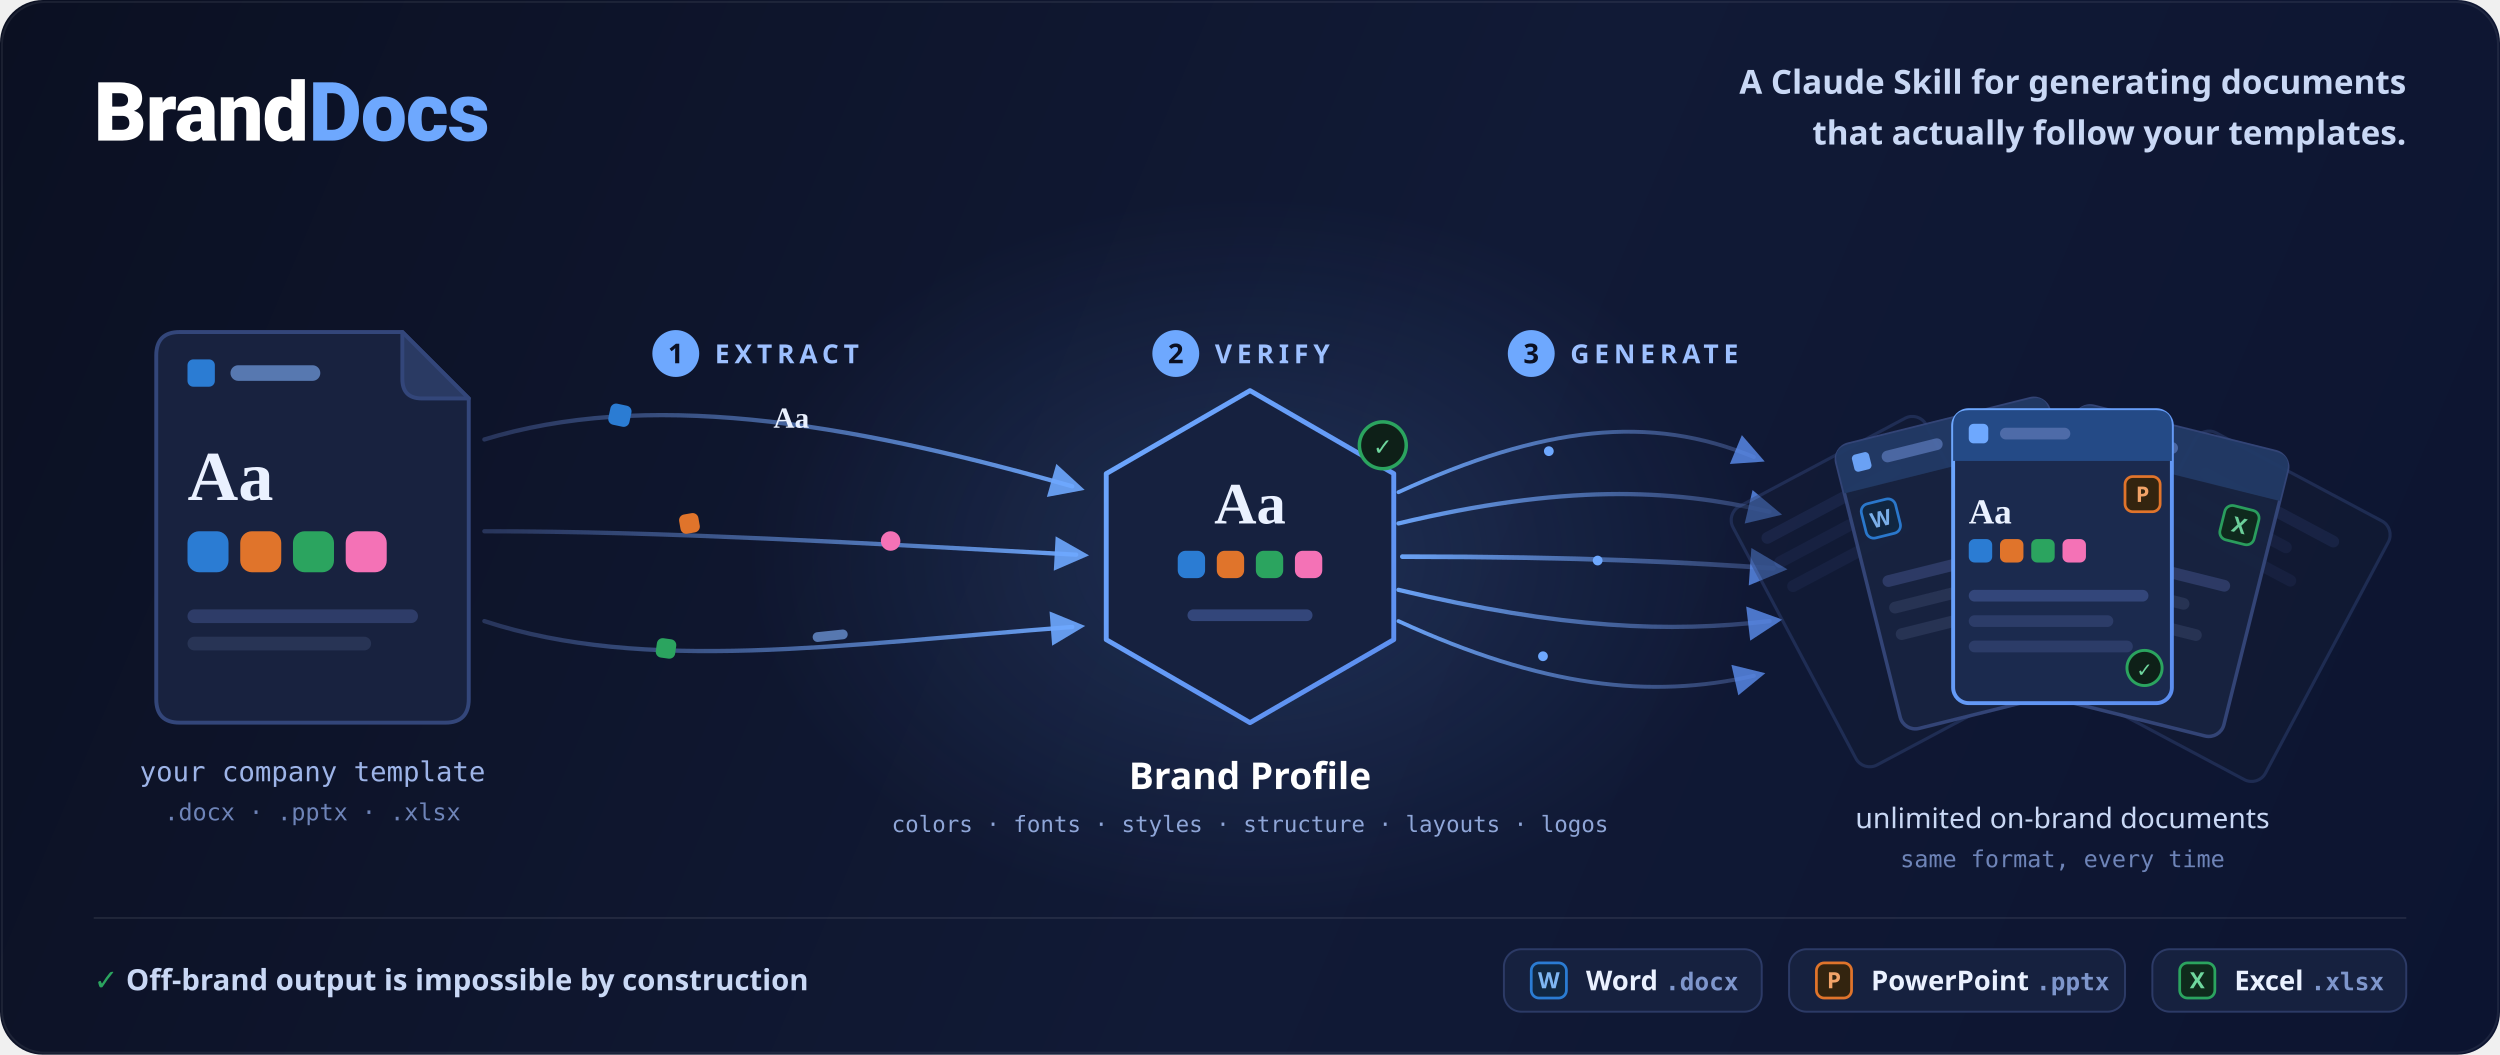
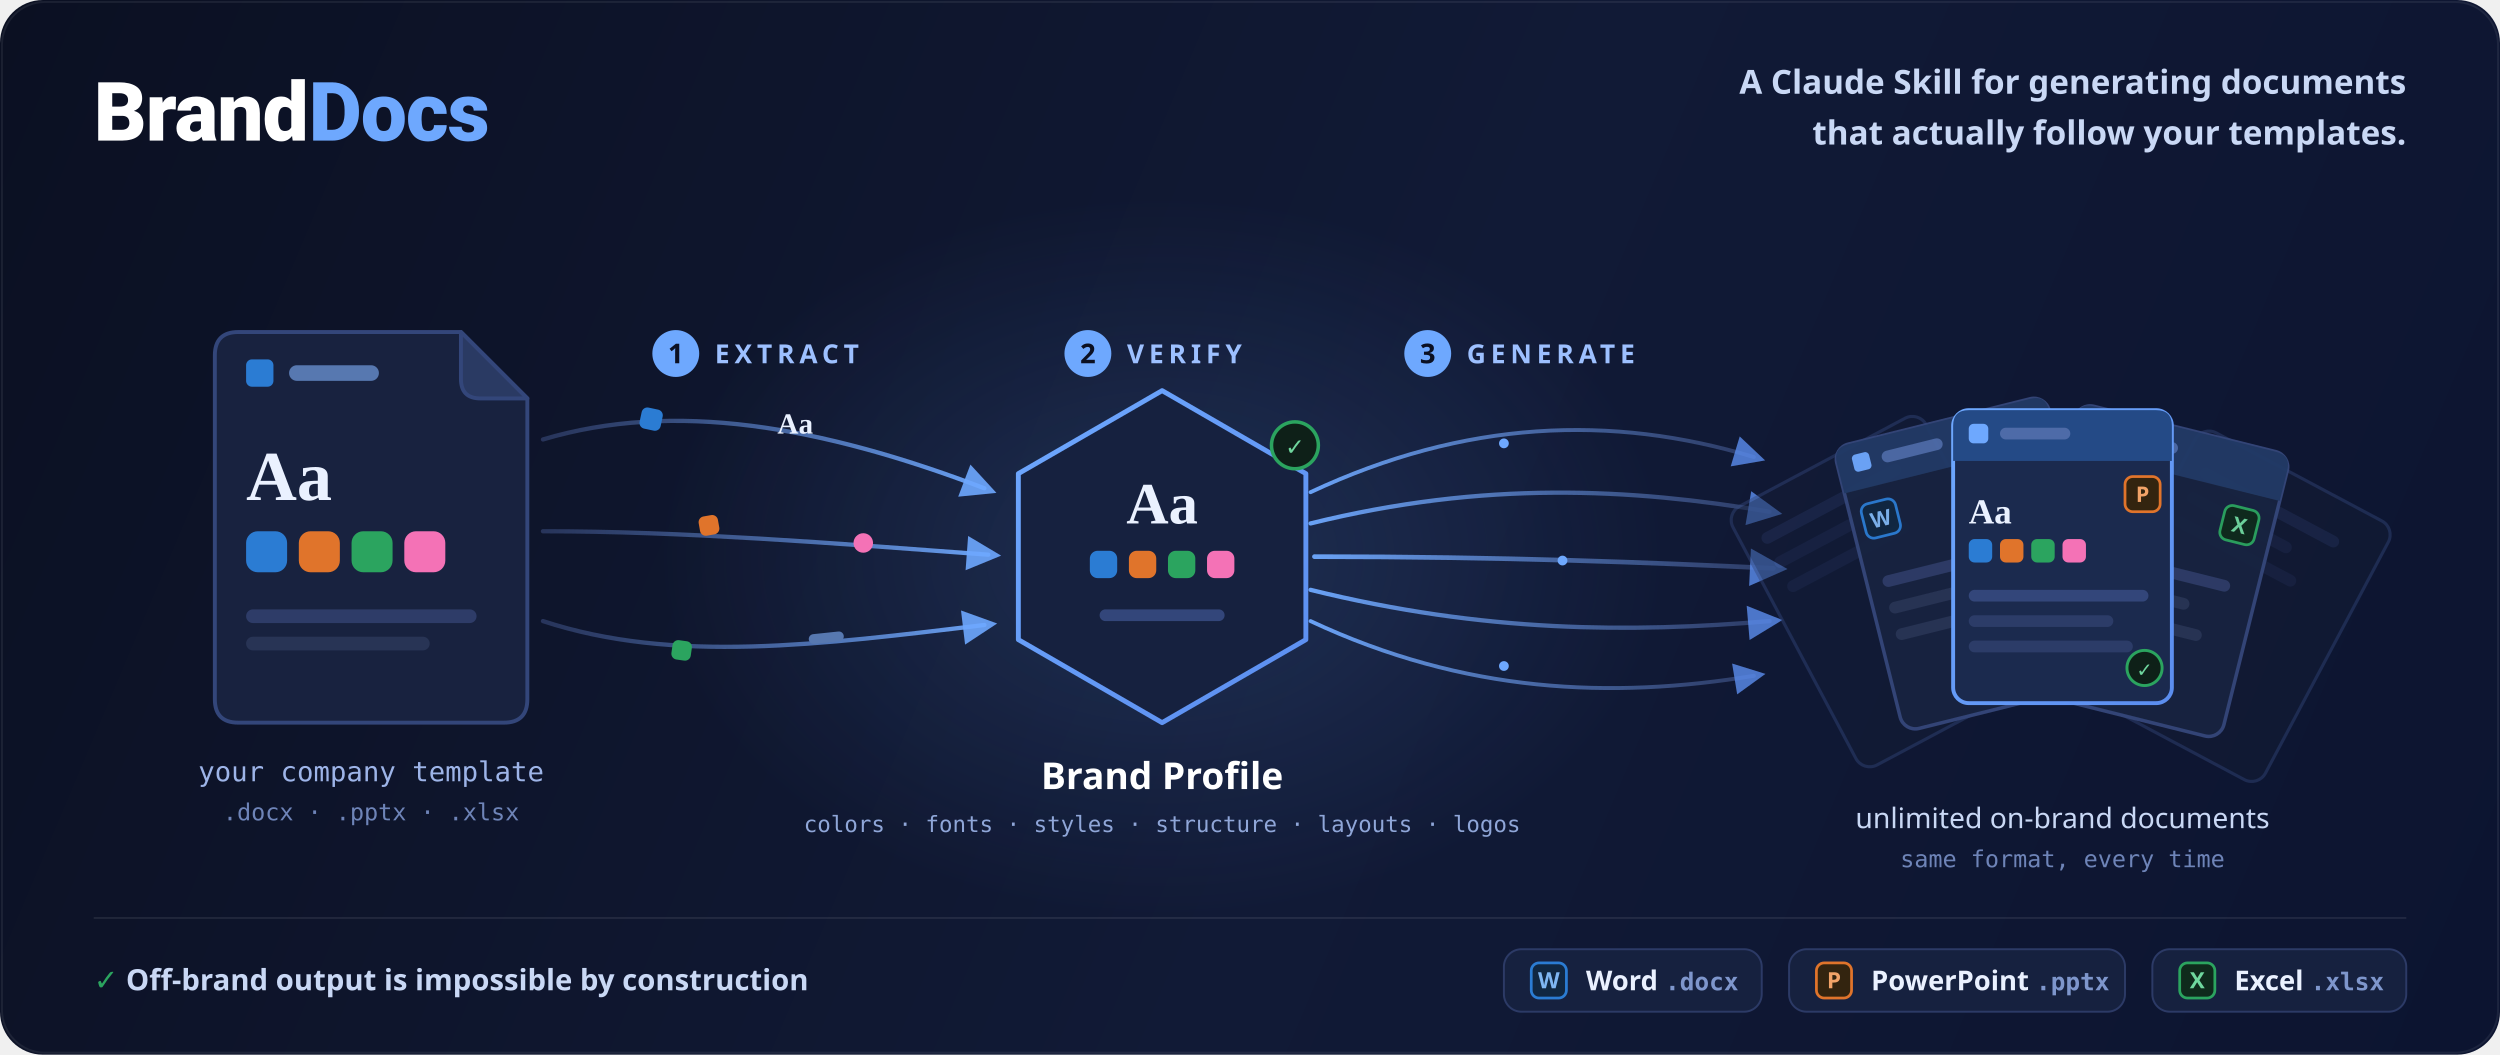
<svg xmlns="http://www.w3.org/2000/svg" width="1280" height="540" viewBox="0 0 1280 540" fill="none" role="img" aria-label="BrandDocs: one company Word, PowerPoint or Excel template is extracted into a verified, reusable Brand Profile, which then generates unlimited on-brand documents of the same format. Off-brand output is impossible by construction.">
  <defs>
    <linearGradient id="bg" x1="0" y1="0" x2="1280" y2="540" gradientUnits="userSpaceOnUse">
      <stop offset="0" stop-color="#0B1022" />
      <stop offset="0.55" stop-color="#111A36" />
      <stop offset="1" stop-color="#0C1430" />
    </linearGradient>
    <linearGradient id="accent" x1="0" y1="0" x2="1" y2="1">
      <stop offset="0" stop-color="#6EA8FE" />
      <stop offset="1" stop-color="#5B8DEF" />
    </linearGradient>
    <linearGradient id="flowL" x1="0" y1="0" x2="1" y2="0">
      <stop offset="0" stop-color="#3D4F82" stop-opacity="0.55" />
      <stop offset="1" stop-color="#6EA8FE" stop-opacity="0.95" />
    </linearGradient>
    <linearGradient id="flowR" x1="0" y1="0" x2="1" y2="0">
      <stop offset="0" stop-color="#6EA8FE" stop-opacity="0.95" />
      <stop offset="1" stop-color="#3D4F82" stop-opacity="0.65" />
    </linearGradient>
    <radialGradient id="glow" cx="0.5" cy="0.5" r="0.5">
      <stop offset="0" stop-color="#6EA8FE" stop-opacity="0.16" />
      <stop offset="1" stop-color="#6EA8FE" stop-opacity="0" />
    </radialGradient>
    <marker id="tipL" markerWidth="8" markerHeight="8" refX="5" refY="4" orient="auto">
      <path d="M0 0 L8 4 L0 8 z" fill="#6EA8FE" fill-opacity="0.9" />
    </marker>
    <marker id="tipR" markerWidth="8" markerHeight="8" refX="5" refY="4" orient="auto">
      <path d="M0 0 L8 4 L0 8 z" fill="#5B8DEF" fill-opacity="0.8" />
    </marker>
  </defs>
  <rect width="1280" height="540" rx="22" fill="url(#bg)" />
  <rect x="1" y="1" width="1278" height="538" rx="22" fill="none" stroke="#FFFFFF" stroke-opacity="0.07" />
-   <ellipse cx="640" cy="285" rx="260" ry="185" fill="url(#glow)" />
+   <ellipse cx="595" cy="285" rx="260" ry="185" fill="url(#glow)" />
  <text x="48" y="72" font-family="ui-sans-serif, system-ui, -apple-system, Segoe UI, Roboto, Helvetica, sans-serif" font-size="42" font-weight="800" letter-spacing="-0.5" fill="#FFFFFF">Brand<tspan fill="#6EA8FE">Docs</tspan>
  </text>
  <text x="1232" y="48" text-anchor="end" font-family="ui-sans-serif, system-ui, sans-serif" font-size="17" font-weight="600" fill="#C9D8F5">A Claude Skill for generating documents</text>
  <text x="1232" y="74" text-anchor="end" font-family="ui-sans-serif, system-ui, sans-serif" font-size="17" font-weight="600" fill="#C9D8F5">that actually follow your templates.</text>
-   <path d="M 92 170 H 206 L 240 204 V 358 Q 240 370 228 370 H 92 Q 80 370 80 358 V 182 Q 80 170 92 170 Z" fill="#18223F" stroke="#33467A" stroke-width="2" />
-   <path d="M 206 170 L 240 204 H 216 Q 206 204 206 194 Z" fill="#2A3A63" stroke="#33467A" stroke-width="2" stroke-linejoin="round" />
-   <rect x="96" y="184" width="14" height="14" rx="3" fill="#2B7CD3" />
-   <rect x="118" y="187" width="46" height="8" rx="4" fill="#5778B0" />
-   <text x="96" y="256" font-family="Georgia, 'Times New Roman', serif" font-size="36" font-weight="700" fill="#EAF1FF">Aa</text>
-   <rect x="96" y="272" width="21" height="21" rx="6" fill="#2B7CD3" />
-   <rect x="123" y="272" width="21" height="21" rx="6" fill="#E0742B" />
-   <rect x="150" y="272" width="21" height="21" rx="6" fill="#2BA45F" />
-   <rect x="177" y="272" width="21" height="21" rx="6" fill="#F472B6" />
-   <rect x="96" y="312" width="118" height="7" rx="3.5" fill="#2E3C68" />
-   <rect x="96" y="326" width="94" height="7" rx="3.5" fill="#283455" />
-   <text x="160" y="400" text-anchor="middle" font-family="ui-monospace, SFMono-Regular, Menlo, monospace" font-size="14" fill="#9DB4E8">your company template</text>
-   <text x="160" y="420" text-anchor="middle" font-family="ui-monospace, SFMono-Regular, Menlo, monospace" font-size="12" fill="#6E84B8">.docx · .pptx · .xlsx</text>
+   <g transform="translate(30 0)">
+     <path d="M 92 170 H 206 L 240 204 V 358 Q 240 370 228 370 H 92 Q 80 370 80 358 V 182 Q 80 170 92 170 Z" fill="#18223F" stroke="#33467A" stroke-width="2" />
+     <path d="M 206 170 L 240 204 H 216 Q 206 204 206 194 Z" fill="#2A3A63" stroke="#33467A" stroke-width="2" stroke-linejoin="round" />
+     <rect x="96" y="184" width="14" height="14" rx="3" fill="#2B7CD3" />
+     <rect x="118" y="187" width="46" height="8" rx="4" fill="#5778B0" />
+     <text x="96" y="256" font-family="Georgia, 'Times New Roman', serif" font-size="36" font-weight="700" fill="#EAF1FF">Aa</text>
+     <rect x="96" y="272" width="21" height="21" rx="6" fill="#2B7CD3" />
+     <rect x="123" y="272" width="21" height="21" rx="6" fill="#E0742B" />
+     <rect x="150" y="272" width="21" height="21" rx="6" fill="#2BA45F" />
+     <rect x="177" y="272" width="21" height="21" rx="6" fill="#F472B6" />
+     <rect x="96" y="312" width="118" height="7" rx="3.5" fill="#2E3C68" />
+     <rect x="96" y="326" width="94" height="7" rx="3.5" fill="#283455" />
+     <text x="160" y="400" text-anchor="middle" font-family="ui-monospace, SFMono-Regular, Menlo, monospace" font-size="14" fill="#9DB4E8">your company template</text>
+     <text x="160" y="420" text-anchor="middle" font-family="ui-monospace, SFMono-Regular, Menlo, monospace" font-size="12" fill="#6E84B8">.docx · .pptx · .xlsx</text>
+   </g>
  <circle cx="346" cy="181" r="12" fill="#6EA8FE" />
  <text x="346" y="186" text-anchor="middle" font-family="ui-sans-serif, system-ui, sans-serif" font-size="14" font-weight="800" fill="#0B1022">1</text>
  <text x="366" y="186" font-family="ui-sans-serif, system-ui, sans-serif" font-size="13.5" font-weight="700" letter-spacing="2.5" fill="#9DC0FF">EXTRACT</text>
-   <path d="M 248 225 C 330 200, 430 215, 549 249" stroke="url(#flowL)" stroke-width="2.2" stroke-linecap="round" marker-end="url(#tipL)" />
-   <path d="M 248 272 C 340 272, 440 278, 551 284" stroke="url(#flowL)" stroke-width="2.2" stroke-linecap="round" marker-end="url(#tipL)" />
-   <path d="M 248 318 C 330 345, 430 330, 549 321" stroke="url(#flowL)" stroke-width="2.2" stroke-linecap="round" marker-end="url(#tipL)" />
-   <rect x="312" y="207" width="11" height="11" rx="3" fill="#2B7CD3" transform="rotate(12 317 212)" />
-   <text x="396" y="219" font-family="Georgia, 'Times New Roman', serif" font-size="15" font-weight="700" fill="#EAF1FF">Aa</text>
-   <rect x="348" y="263" width="10" height="10" rx="3" fill="#E0742B" transform="rotate(-10 353 268)" />
-   <circle cx="456" cy="277" r="5" fill="#F472B6" />
-   <rect x="336" y="327" width="10" height="10" rx="3" fill="#2BA45F" transform="rotate(8 341 332)" />
-   <rect x="416" y="323" width="18" height="5" rx="2.5" fill="#5778B0" transform="rotate(-6 425 325)" />
-   <path d="M 640 200 L 713.6 242.5 V 327.5 L 640 370 L 566.4 327.5 V 242.5 Z" fill="#16213F" stroke="url(#accent)" stroke-width="2.5" stroke-linejoin="round" />
-   <text x="640" y="268" text-anchor="middle" font-family="Georgia, 'Times New Roman', serif" font-size="30" font-weight="700" fill="#EAF1FF">Aa</text>
-   <rect x="603" y="282" width="14" height="14" rx="4" fill="#2B7CD3" />
-   <rect x="623" y="282" width="14" height="14" rx="4" fill="#E0742B" />
-   <rect x="643" y="282" width="14" height="14" rx="4" fill="#2BA45F" />
-   <rect x="663" y="282" width="14" height="14" rx="4" fill="#F472B6" />
-   <rect x="608" y="312" width="64" height="6" rx="3" fill="#33467A" />
-   <circle cx="602" cy="181" r="12" fill="#6EA8FE" />
-   <text x="602" y="186" text-anchor="middle" font-family="ui-sans-serif, system-ui, sans-serif" font-size="14" font-weight="800" fill="#0B1022">2</text>
-   <text x="622" y="186" font-family="ui-sans-serif, system-ui, sans-serif" font-size="13.5" font-weight="700" letter-spacing="2.5" fill="#9DC0FF">VERIFY</text>
-   <circle cx="708" cy="228" r="12" fill="#0E2018" stroke="#2BA45F" stroke-width="1.8" />
-   <text x="708" y="233" text-anchor="middle" font-family="ui-sans-serif, system-ui, sans-serif" font-size="12" font-weight="700" fill="#6FD79E">✓</text>
-   <text x="640" y="404" text-anchor="middle" font-family="ui-sans-serif, system-ui, sans-serif" font-size="19" font-weight="700" fill="#FFFFFF">Brand Profile</text>
-   <text x="640" y="426" text-anchor="middle" font-family="ui-monospace, SFMono-Regular, Menlo, monospace" font-size="11.5" fill="#8FA6D8">colors · fonts · styles · structure · layouts · logos</text>
-   <circle cx="784" cy="181" r="12" fill="#6EA8FE" />
-   <text x="784" y="186" text-anchor="middle" font-family="ui-sans-serif, system-ui, sans-serif" font-size="14" font-weight="800" fill="#0B1022">3</text>
-   <text x="804" y="186" font-family="ui-sans-serif, system-ui, sans-serif" font-size="13.5" font-weight="700" letter-spacing="2.5" fill="#9DC0FF">GENERATE</text>
-   <path d="M 716 252 C 790 218, 845 212, 898 234" stroke="url(#flowR)" stroke-width="2" stroke-linecap="round" marker-end="url(#tipR)" />
-   <path d="M 716 268 C 800 248, 855 250, 906 262" stroke="url(#flowR)" stroke-width="2.2" stroke-linecap="round" marker-end="url(#tipR)" />
-   <path d="M 718 285 C 810 285, 865 288, 908 291" stroke="url(#flowR)" stroke-width="2.4" stroke-linecap="round" marker-end="url(#tipR)" />
-   <path d="M 716 302 C 800 322, 855 324, 906 318" stroke="url(#flowR)" stroke-width="2.2" stroke-linecap="round" marker-end="url(#tipR)" />
-   <path d="M 716 318 C 790 352, 845 358, 898 346" stroke="url(#flowR)" stroke-width="2" stroke-linecap="round" marker-end="url(#tipR)" />
-   <circle cx="793" cy="231" r="2.5" fill="#6EA8FE" />
-   <circle cx="818" cy="287" r="2.5" fill="#6EA8FE" />
-   <circle cx="790" cy="336" r="2.5" fill="#6EA8FE" />
+   <path d="M 278 225 C 345 205, 420 218, 504 250" stroke="url(#flowL)" stroke-width="2.2" stroke-linecap="round" marker-end="url(#tipL)" />
+   <path d="M 278 272 C 350 272, 425 278, 506 284" stroke="url(#flowL)" stroke-width="2.2" stroke-linecap="round" marker-end="url(#tipL)" />
+   <path d="M 278 318 C 345 340, 420 330, 504 320" stroke="url(#flowL)" stroke-width="2.2" stroke-linecap="round" marker-end="url(#tipL)" />
+   <rect x="328" y="209" width="11" height="11" rx="3" fill="#2B7CD3" transform="rotate(12 333 214)" />
+   <text x="398" y="222" font-family="Georgia, 'Times New Roman', serif" font-size="15" font-weight="700" fill="#EAF1FF">Aa</text>
+   <rect x="358" y="264" width="10" height="10" rx="3" fill="#E0742B" transform="rotate(-10 363 269)" />
+   <circle cx="442" cy="278" r="5" fill="#F472B6" />
+   <rect x="344" y="328" width="10" height="10" rx="3" fill="#2BA45F" transform="rotate(8 349 333)" />
+   <rect x="414" y="324" width="18" height="5" rx="2.5" fill="#5778B0" transform="rotate(-6 423 326)" />
+   <g transform="translate(-45 0)">
+     <path d="M 640 200 L 713.6 242.5 V 327.5 L 640 370 L 566.4 327.5 V 242.5 Z" fill="#16213F" stroke="url(#accent)" stroke-width="2.5" stroke-linejoin="round" />
+     <text x="640" y="268" text-anchor="middle" font-family="Georgia, 'Times New Roman', serif" font-size="30" font-weight="700" fill="#EAF1FF">Aa</text>
+     <rect x="603" y="282" width="14" height="14" rx="4" fill="#2B7CD3" />
+     <rect x="623" y="282" width="14" height="14" rx="4" fill="#E0742B" />
+     <rect x="643" y="282" width="14" height="14" rx="4" fill="#2BA45F" />
+     <rect x="663" y="282" width="14" height="14" rx="4" fill="#F472B6" />
+     <rect x="608" y="312" width="64" height="6" rx="3" fill="#33467A" />
+     <circle cx="602" cy="181" r="12" fill="#6EA8FE" />
+     <text x="602" y="186" text-anchor="middle" font-family="ui-sans-serif, system-ui, sans-serif" font-size="14" font-weight="800" fill="#0B1022">2</text>
+     <text x="622" y="186" font-family="ui-sans-serif, system-ui, sans-serif" font-size="13.5" font-weight="700" letter-spacing="2.5" fill="#9DC0FF">VERIFY</text>
+     <circle cx="708" cy="228" r="12" fill="#0E2018" stroke="#2BA45F" stroke-width="1.8" />
+     <text x="708" y="233" text-anchor="middle" font-family="ui-sans-serif, system-ui, sans-serif" font-size="12" font-weight="700" fill="#6FD79E">✓</text>
+     <text x="640" y="404" text-anchor="middle" font-family="ui-sans-serif, system-ui, sans-serif" font-size="19" font-weight="700" fill="#FFFFFF">Brand Profile</text>
+     <text x="640" y="426" text-anchor="middle" font-family="ui-monospace, SFMono-Regular, Menlo, monospace" font-size="11.5" fill="#8FA6D8">colors · fonts · styles · structure · layouts · logos</text>
+   </g>
+   <circle cx="731" cy="181" r="12" fill="#6EA8FE" />
+   <text x="731" y="186" text-anchor="middle" font-family="ui-sans-serif, system-ui, sans-serif" font-size="14" font-weight="800" fill="#0B1022">3</text>
+   <text x="751" y="186" font-family="ui-sans-serif, system-ui, sans-serif" font-size="13.5" font-weight="700" letter-spacing="2.5" fill="#9DC0FF">GENERATE</text>
+   <path d="M 671 252 C 750 215, 825 212, 898 234" stroke="url(#flowR)" stroke-width="2" stroke-linecap="round" marker-end="url(#tipR)" />
+   <path d="M 671 268 C 760 246, 835 250, 906 262" stroke="url(#flowR)" stroke-width="2.2" stroke-linecap="round" marker-end="url(#tipR)" />
+   <path d="M 673 285 C 770 285, 845 288, 908 291" stroke="url(#flowR)" stroke-width="2.4" stroke-linecap="round" marker-end="url(#tipR)" />
+   <path d="M 671 302 C 760 324, 835 324, 906 318" stroke="url(#flowR)" stroke-width="2.2" stroke-linecap="round" marker-end="url(#tipR)" />
+   <path d="M 671 318 C 750 355, 825 358, 898 346" stroke="url(#flowR)" stroke-width="2" stroke-linecap="round" marker-end="url(#tipR)" />
+   <circle cx="770" cy="227" r="2.5" fill="#6EA8FE" />
+   <circle cx="800" cy="287" r="2.5" fill="#6EA8FE" />
+   <circle cx="770" cy="341" r="2.5" fill="#6EA8FE" />
  <g transform="rotate(-28 1048 470)" opacity="0.45">
    <rect x="1000" y="210" width="112" height="150" rx="8" fill="#131D36" stroke="#33467A" stroke-width="1.6" />
    <rect x="1010" y="228" width="80" height="6" rx="3" fill="#26345C" />
    <rect x="1010" y="242" width="60" height="6" rx="3" fill="#212d50" />
    <rect x="1010" y="256" width="70" height="6" rx="3" fill="#212d50" />
  </g>
  <g transform="rotate(28 1048 470)" opacity="0.45">
    <rect x="1000" y="210" width="112" height="150" rx="8" fill="#131D36" stroke="#33467A" stroke-width="1.6" />
    <rect x="1010" y="228" width="80" height="6" rx="3" fill="#26345C" />
    <rect x="1010" y="242" width="60" height="6" rx="3" fill="#212d50" />
    <rect x="1010" y="256" width="70" height="6" rx="3" fill="#212d50" />
  </g>
  <g transform="rotate(-14 1048 470)" opacity="0.95">
    <rect x="1000" y="210" width="112" height="150" rx="8" fill="#172340" stroke="#34467A" stroke-width="1.8" />
    <path d="M 1008 210 H 1104 Q 1112 210 1112 218 V 234 H 1000 V 218 Q 1000 210 1008 210 Z" fill="#223A66" />
    <rect x="1008" y="216" width="9" height="9" rx="2" fill="#6EA8FE" />
    <rect x="1023" y="218" width="32" height="6" rx="3" fill="#4E6BA8" />
    <rect x="1006" y="242" width="18" height="18" rx="4" fill="#102742" stroke="#2B7CD3" stroke-width="1.4" />
    <text x="1015" y="255" text-anchor="middle" font-family="ui-sans-serif, system-ui, sans-serif" font-size="11" font-weight="800" fill="#7FB6F2">W</text>
    <rect x="1008" y="280" width="90" height="6" rx="3" fill="#2E3C68" />
    <rect x="1008" y="294" width="72" height="6" rx="3" fill="#283455" />
    <rect x="1008" y="308" width="82" height="6" rx="3" fill="#283455" />
  </g>
  <g transform="rotate(14 1048 470)" opacity="0.95">
    <rect x="1000" y="210" width="112" height="150" rx="8" fill="#172340" stroke="#34467A" stroke-width="1.8" />
    <path d="M 1008 210 H 1104 Q 1112 210 1112 218 V 234 H 1000 V 218 Q 1000 210 1008 210 Z" fill="#223A66" />
    <rect x="1008" y="216" width="9" height="9" rx="2" fill="#6EA8FE" />
    <rect x="1023" y="218" width="32" height="6" rx="3" fill="#4E6BA8" />
    <rect x="1086" y="242" width="18" height="18" rx="4" fill="#0F2A1C" stroke="#2BA45F" stroke-width="1.4" />
    <text x="1095" y="255" text-anchor="middle" font-family="ui-sans-serif, system-ui, sans-serif" font-size="11" font-weight="800" fill="#6FD79E">X</text>
    <rect x="1008" y="280" width="90" height="6" rx="3" fill="#2E3C68" />
    <rect x="1008" y="294" width="72" height="6" rx="3" fill="#283455" />
    <rect x="1008" y="308" width="82" height="6" rx="3" fill="#283455" />
  </g>
  <g>
    <rect x="1000" y="210" width="112" height="150" rx="8" fill="#1B2A4E" stroke="url(#accent)" stroke-width="2" />
    <path d="M 1008 210 H 1104 Q 1112 210 1112 218 V 236 H 1000 V 218 Q 1000 210 1008 210 Z" fill="#244A86" />
    <rect x="1008" y="217" width="10" height="10" rx="2.5" fill="#6EA8FE" />
    <rect x="1024" y="219" width="36" height="6" rx="3" fill="#4E6BA8" />
    <rect x="1088" y="244" width="18" height="18" rx="4" fill="#33240F" stroke="#E0742B" stroke-width="1.4" />
    <text x="1097" y="257" text-anchor="middle" font-family="ui-sans-serif, system-ui, sans-serif" font-size="11" font-weight="800" fill="#F2A368">P</text>
    <text x="1008" y="268" font-family="Georgia, 'Times New Roman', serif" font-size="18" font-weight="700" fill="#EAF1FF">Aa</text>
    <rect x="1008" y="276" width="12" height="12" rx="3" fill="#2B7CD3" />
    <rect x="1024" y="276" width="12" height="12" rx="3" fill="#E0742B" />
    <rect x="1040" y="276" width="12" height="12" rx="3" fill="#2BA45F" />
    <rect x="1056" y="276" width="12" height="12" rx="3" fill="#F472B6" />
    <rect x="1008" y="302" width="92" height="6" rx="3" fill="#33467A" />
    <rect x="1008" y="315" width="74" height="6" rx="3" fill="#2C3C68" />
    <rect x="1008" y="328" width="84" height="6" rx="3" fill="#2C3C68" />
    <circle cx="1098" cy="342" r="9" fill="#0E2018" stroke="#2BA45F" stroke-width="1.5" />
    <text x="1098" y="346.5" text-anchor="middle" font-family="ui-sans-serif, system-ui, sans-serif" font-size="10" font-weight="700" fill="#6FD79E">✓</text>
  </g>
  <text x="1056" y="424" text-anchor="middle" font-family="ui-sans-serif, system-ui, sans-serif" font-size="14.5" font-weight="500" fill="#C9D8F5">unlimited on-brand documents</text>
  <text x="1056" y="444" text-anchor="middle" font-family="ui-monospace, SFMono-Regular, Menlo, monospace" font-size="12" fill="#6E84B8">same format, every time</text>
  <line x1="48" y1="470" x2="1232" y2="470" stroke="#FFFFFF" stroke-opacity="0.08" />
  <text x="48" y="507" font-family="ui-sans-serif, system-ui, sans-serif" font-size="15" font-weight="600" fill="#C9D8F5">
    <tspan fill="#2BA45F">✓</tspan> Off-brand output is impossible by construction</text>
  <g font-family="ui-sans-serif, system-ui, sans-serif">
    <rect x="770" y="486" width="132" height="32" rx="9" fill="#16213F" stroke="#2C3A66" />
    <rect x="784" y="493" width="18" height="18" rx="4" fill="#102742" stroke="#2B7CD3" stroke-width="1.4" />
    <text x="793" y="506" text-anchor="middle" font-size="11.5" font-weight="800" fill="#7FB6F2">W</text>
    <text x="812" y="507" font-size="14" fill="#EAF1FF" font-weight="600">Word <tspan fill="#7E96CC" font-family="ui-monospace, Menlo, monospace" font-size="12.5">.docx</tspan>
    </text>
    <rect x="916" y="486" width="172" height="32" rx="9" fill="#16213F" stroke="#2C3A66" />
    <rect x="930" y="493" width="18" height="18" rx="4" fill="#33240F" stroke="#E0742B" stroke-width="1.4" />
    <text x="939" y="506" text-anchor="middle" font-size="11.5" font-weight="800" fill="#F2A368">P</text>
    <text x="958" y="507" font-size="14" fill="#EAF1FF" font-weight="600">PowerPoint <tspan fill="#7E96CC" font-family="ui-monospace, Menlo, monospace" font-size="12.5">.pptx</tspan>
    </text>
    <rect x="1102" y="486" width="130" height="32" rx="9" fill="#16213F" stroke="#2C3A66" />
    <rect x="1116" y="493" width="18" height="18" rx="4" fill="#0F2A1C" stroke="#2BA45F" stroke-width="1.4" />
    <text x="1125" y="506" text-anchor="middle" font-size="11.5" font-weight="800" fill="#6FD79E">X</text>
    <text x="1144" y="507" font-size="14" fill="#EAF1FF" font-weight="600">Excel <tspan fill="#7E96CC" font-family="ui-monospace, Menlo, monospace" font-size="12.5">.xlsx</tspan>
    </text>
  </g>
</svg>
